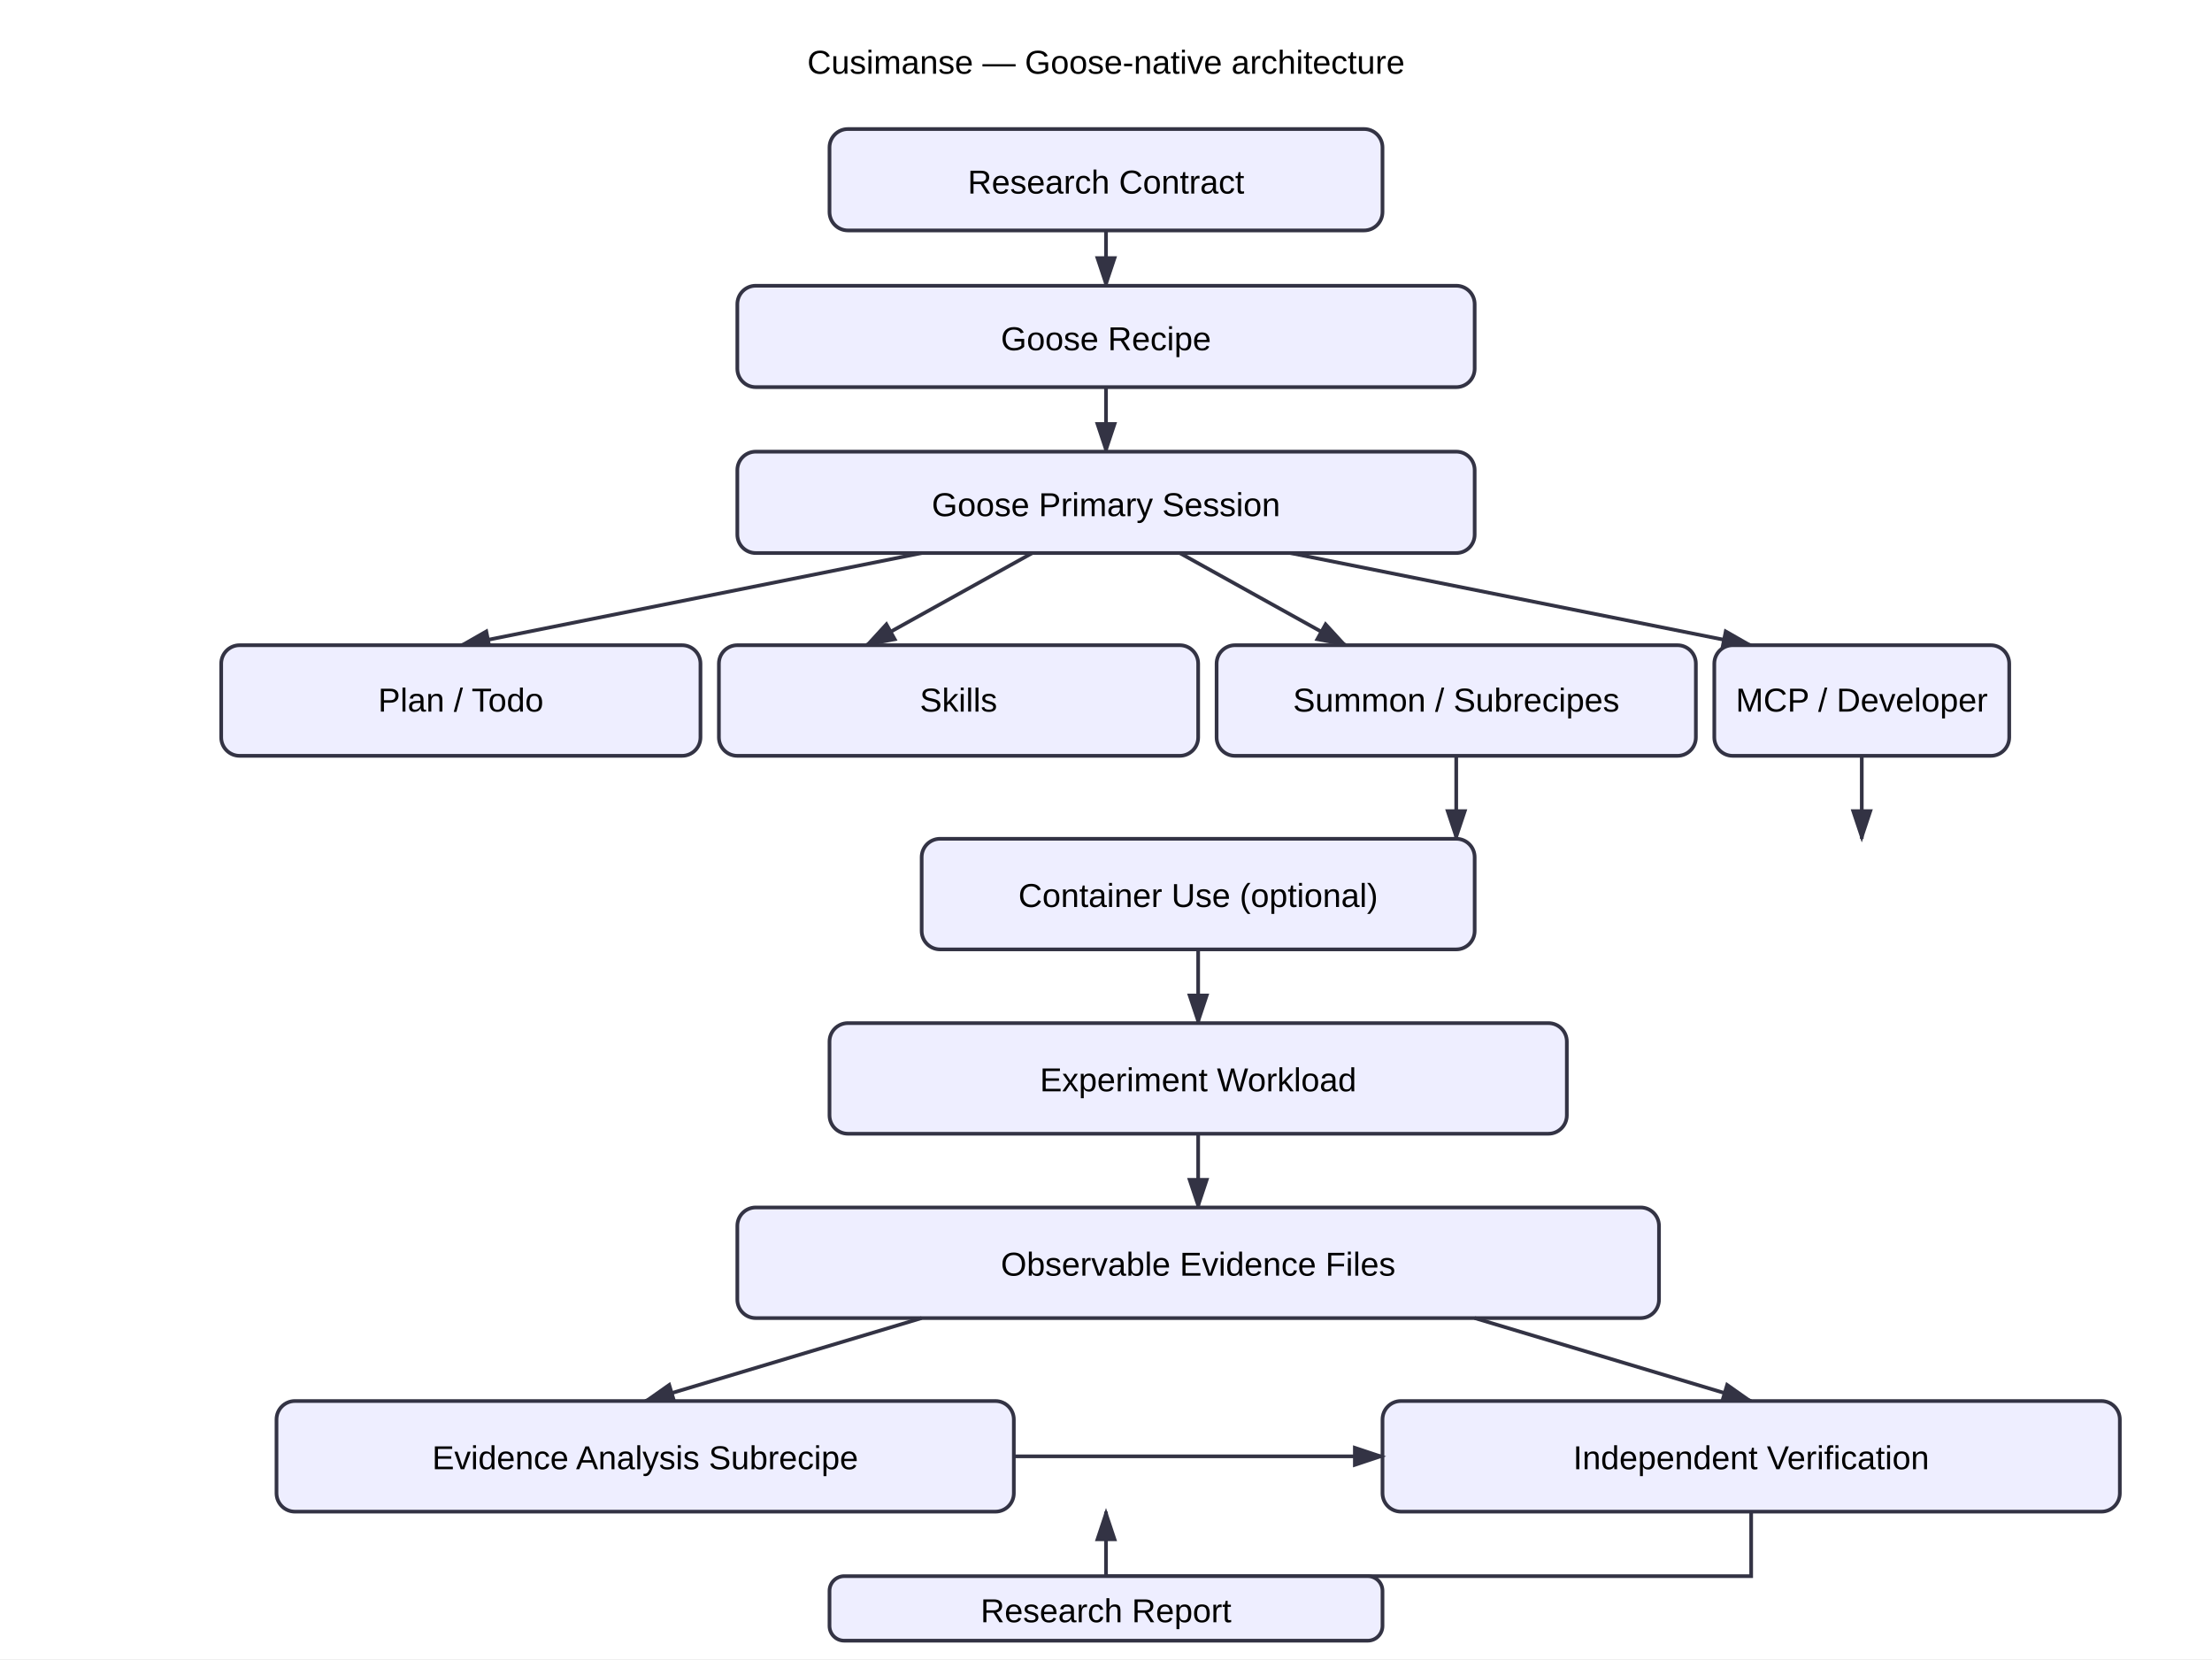
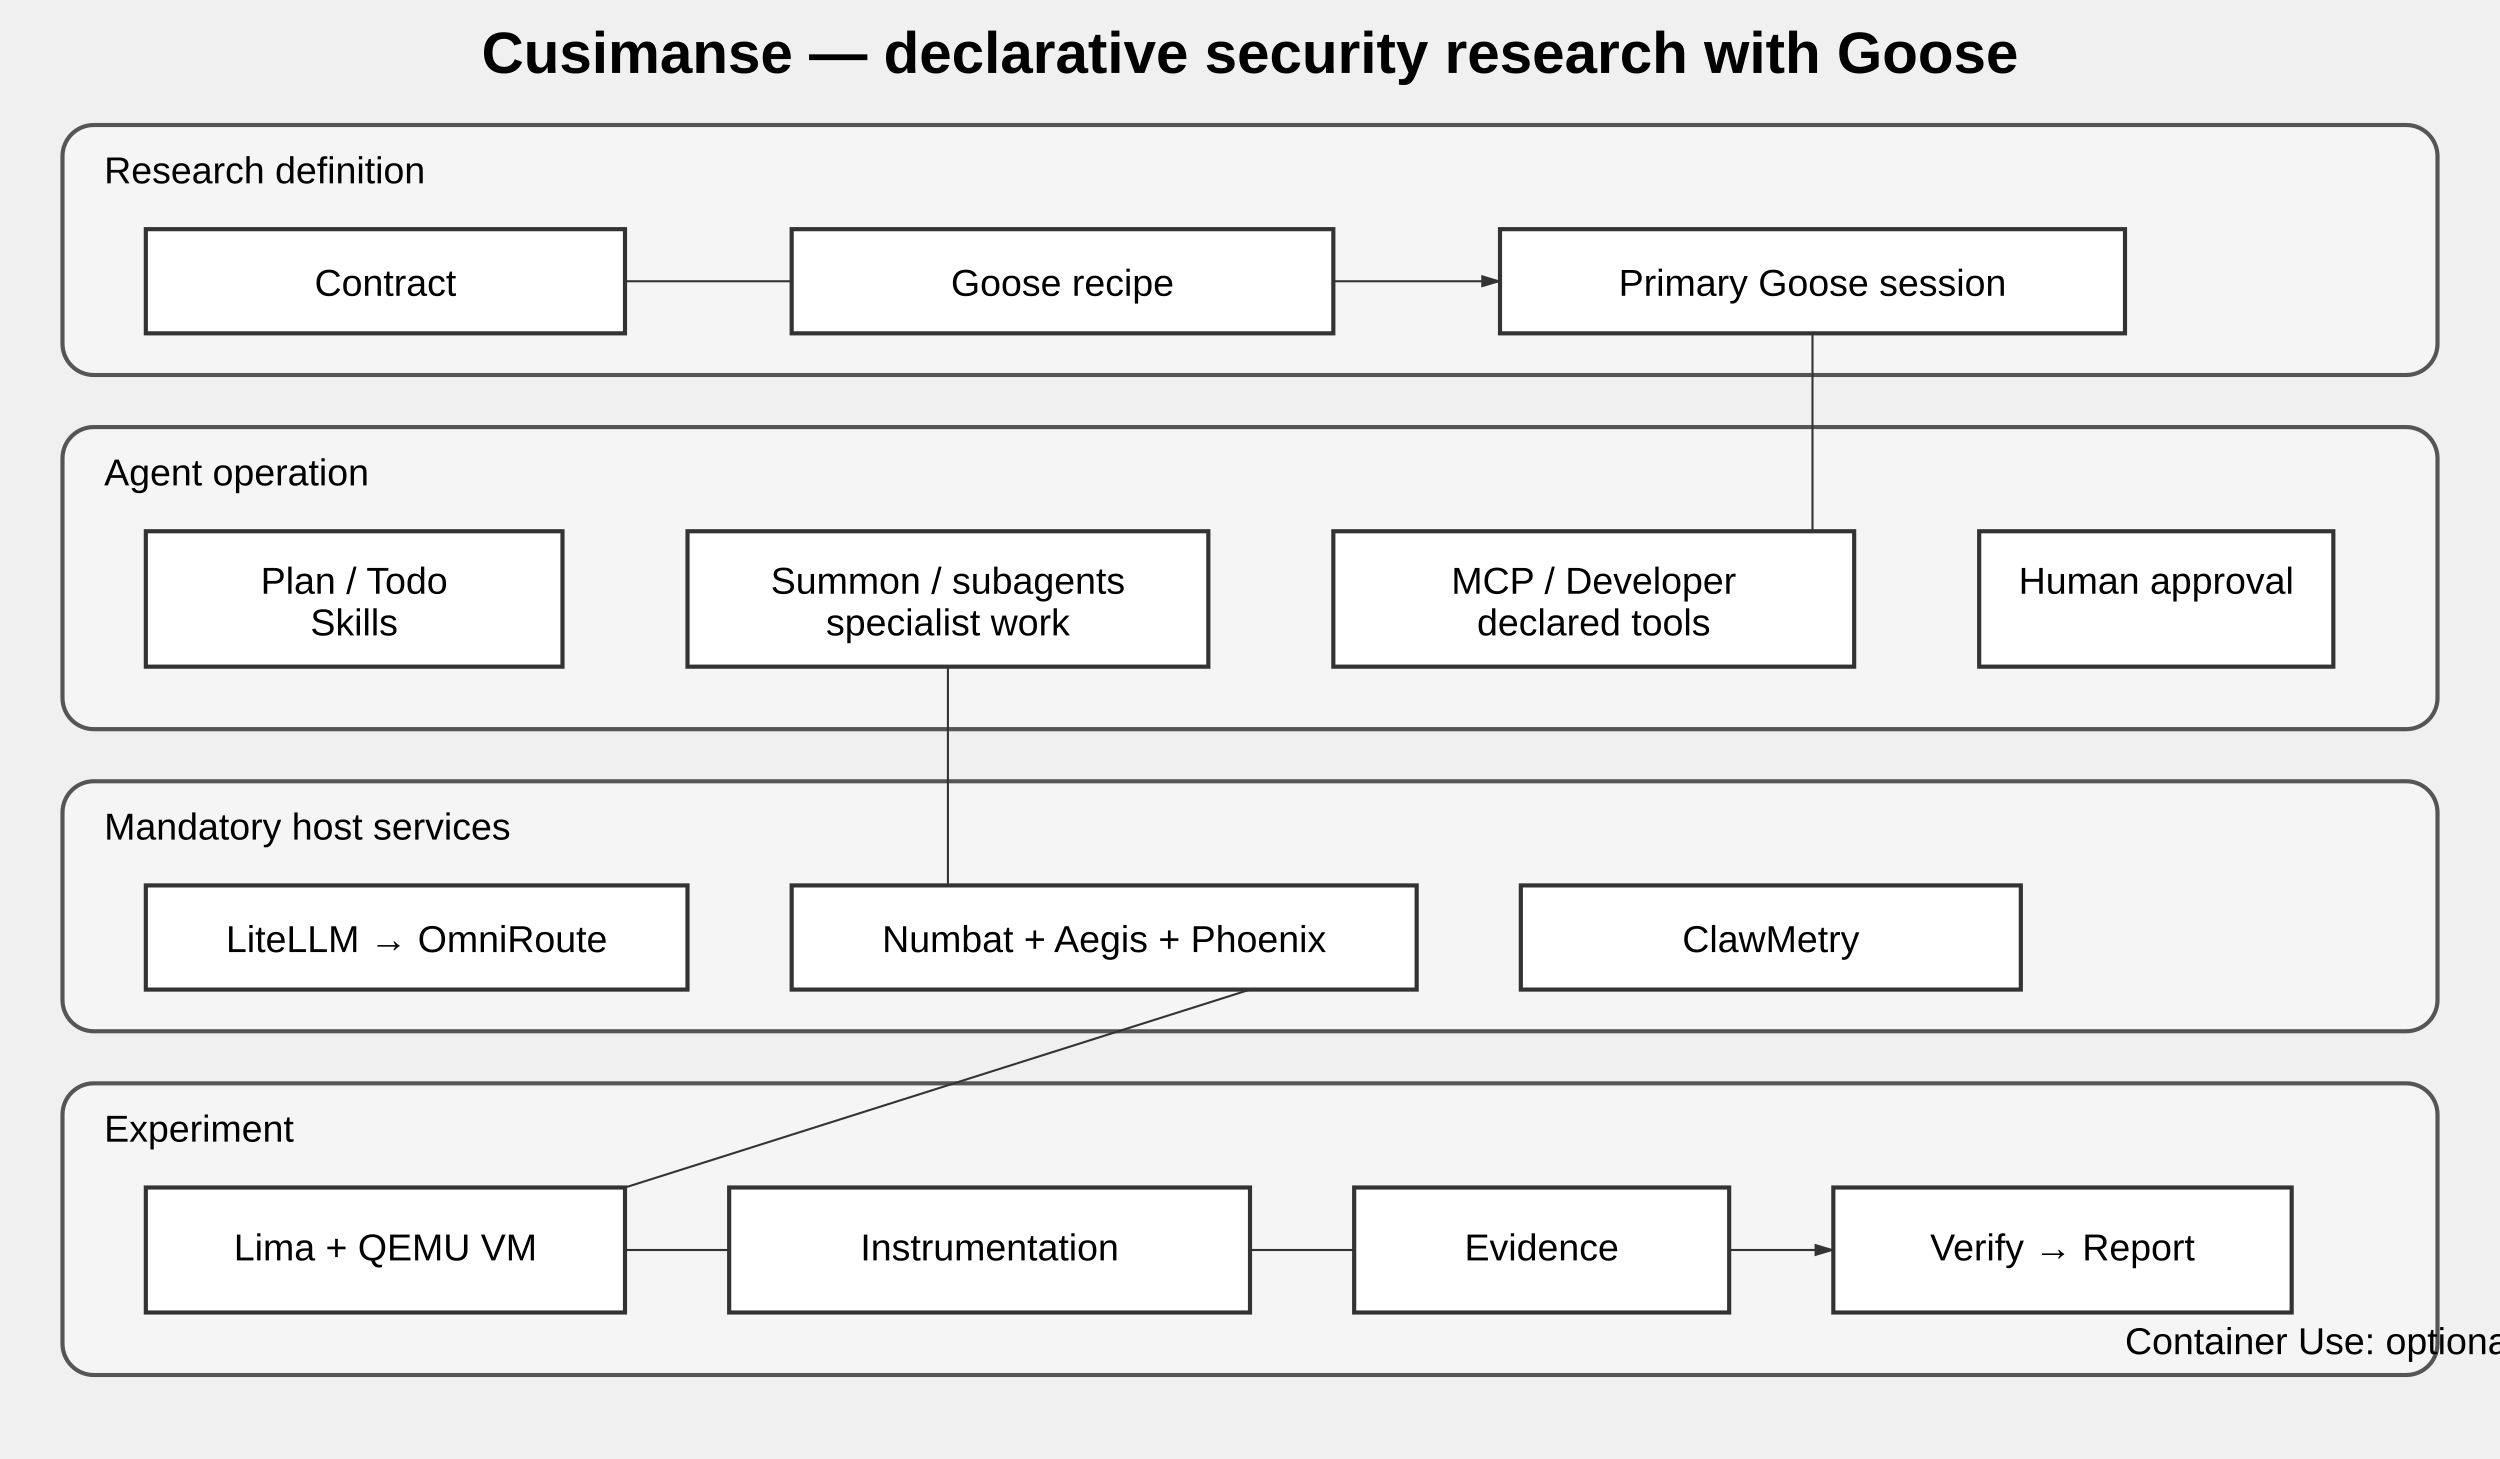
- <svg xmlns="http://www.w3.org/2000/svg" width="1200" height="900" viewBox="0 0 1200 900">
-   <style>text{font-family:Arial,sans-serif;font-size:18px} .b{fill:#eef;stroke:#334;stroke-width:2} .a{stroke:#334;stroke-width:2;fill:none;marker-end:url(#m)}</style>
+ <svg xmlns="http://www.w3.org/2000/svg" width="1200" height="700" viewBox="0 0 1200 700">
+   <style>text{font-family:Arial,sans-serif;font-size:18px}.title{font-size:28px;font-weight:700}.box{fill:white;stroke:#333;stroke-width:2}.plane{fill:#f5f5f5;stroke:#555;stroke-width:2}</style>
  <defs>
-     <marker id="m" markerWidth="10" markerHeight="10" refX="8" refY="3" orient="auto">
-       <path d="M0,0 L9,3 L0,6 z" fill="#334" />
+     <marker id="a" markerWidth="10" markerHeight="10" refX="9" refY="3" orient="auto">
+       <path d="M0,0 L10,3 L0,6z" fill="#333" />
    </marker>
  </defs>
-   <rect width="1200" height="900" fill="white" />
-   <text x="600" y="40" text-anchor="middle" font-size="28">Cusimanse — Goose-native architecture</text>
-   <rect class="b" x="450" y="70" width="300" height="55" rx="10" />
-   <text x="600" y="105" text-anchor="middle">Research Contract</text>
-   <path class="a" d="M600 125V155" />
-   <rect class="b" x="400" y="155" width="400" height="55" rx="10" />
-   <text x="600" y="190" text-anchor="middle">Goose Recipe</text>
-   <path class="a" d="M600 210V245" />
-   <rect class="b" x="400" y="245" width="400" height="55" rx="10" />
-   <text x="600" y="280" text-anchor="middle">Goose Primary Session</text>
-   <path class="a" d="M500 300L250 350" />
-   <path class="a" d="M560 300L470 350" />
-   <path class="a" d="M640 300L730 350" />
-   <path class="a" d="M700 300L950 350" />
-   <rect class="b" x="120" y="350" width="260" height="60" rx="10" />
-   <text x="250" y="386" text-anchor="middle">Plan / Todo</text>
-   <rect class="b" x="390" y="350" width="260" height="60" rx="10" />
-   <text x="520" y="386" text-anchor="middle">Skills</text>
-   <rect class="b" x="660" y="350" width="260" height="60" rx="10" />
-   <text x="790" y="386" text-anchor="middle">Summon / Subrecipes</text>
-   <rect class="b" x="930" y="350" width="160" height="60" rx="10" />
-   <text x="1010" y="386" text-anchor="middle">MCP / Developer</text>
-   <path class="a" d="M790 410V455" />
-   <path class="a" d="M1010 410V455" />
-   <rect class="b" x="500" y="455" width="300" height="60" rx="10" />
-   <text x="650" y="492" text-anchor="middle">Container Use (optional)</text>
-   <path class="a" d="M650 515V555" />
-   <rect class="b" x="450" y="555" width="400" height="60" rx="10" />
-   <text x="650" y="592" text-anchor="middle">Experiment Workload</text>
-   <path class="a" d="M650 615V655" />
-   <rect class="b" x="400" y="655" width="500" height="60" rx="10" />
-   <text x="650" y="692" text-anchor="middle">Observable Evidence Files</text>
-   <path class="a" d="M500 715L350 760" />
-   <path class="a" d="M800 715L950 760" />
-   <rect class="b" x="150" y="760" width="400" height="60" rx="10" />
-   <text x="350" y="797" text-anchor="middle">Evidence Analysis Subrecipe</text>
-   <rect class="b" x="750" y="760" width="400" height="60" rx="10" />
-   <text x="950" y="797" text-anchor="middle">Independent Verification</text>
-   <path class="a" d="M550 790H750" />
-   <path class="a" d="M950 820V855H600V820" />
-   <rect class="b" x="450" y="855" width="300" height="35" rx="8" />
-   <text x="600" y="880" text-anchor="middle">Research Report</text>
+   <text x="600" y="35" text-anchor="middle" class="title">Cusimanse — declarative security research with Goose</text>
+   <rect x="30" y="60" width="1140" height="120" rx="15" class="plane" />
+   <text x="50" y="88">Research definition</text>
+   <rect x="70" y="110" width="230" height="50" class="box" />
+   <text x="185" y="142" text-anchor="middle">Contract</text>
+   <rect x="380" y="110" width="260" height="50" class="box" />
+   <text x="510" y="142" text-anchor="middle">Goose recipe</text>
+   <rect x="720" y="110" width="300" height="50" class="box" />
+   <text x="870" y="142" text-anchor="middle">Primary Goose session</text>
+   <path d="M300 135H380M640 135H720" stroke="#333" marker-end="url(#a)" />
+   <rect x="30" y="205" width="1140" height="145" rx="15" class="plane" />
+   <text x="50" y="233">Agent operation</text>
+   <rect x="70" y="255" width="200" height="65" class="box" />
+   <text x="170" y="285" text-anchor="middle">Plan / Todo</text>
+   <text x="170" y="305" text-anchor="middle">Skills</text>
+   <rect x="330" y="255" width="250" height="65" class="box" />
+   <text x="455" y="285" text-anchor="middle">Summon / subagents</text>
+   <text x="455" y="305" text-anchor="middle">specialist work</text>
+   <rect x="640" y="255" width="250" height="65" class="box" />
+   <text x="765" y="285" text-anchor="middle">MCP / Developer</text>
+   <text x="765" y="305" text-anchor="middle">declared tools</text>
+   <rect x="950" y="255" width="170" height="65" class="box" />
+   <text x="1035" y="285" text-anchor="middle">Human approval</text>
+   <rect x="30" y="375" width="1140" height="120" rx="15" class="plane" />
+   <text x="50" y="403">Mandatory host services</text>
+   <rect x="70" y="425" width="260" height="50" class="box" />
+   <text x="200" y="457" text-anchor="middle">LiteLLM → OmniRoute</text>
+   <rect x="380" y="425" width="300" height="50" class="box" />
+   <text x="530" y="457" text-anchor="middle">Numbat + Aegis + Phoenix</text>
+   <rect x="730" y="425" width="240" height="50" class="box" />
+   <text x="850" y="457" text-anchor="middle">ClawMetry</text>
+   <rect x="30" y="520" width="1140" height="140" rx="15" class="plane" />
+   <text x="50" y="548">Experiment</text>
+   <rect x="70" y="570" width="230" height="60" class="box" />
+   <text x="185" y="605" text-anchor="middle">Lima + QEMU VM</text>
+   <rect x="350" y="570" width="250" height="60" class="box" />
+   <text x="475" y="605" text-anchor="middle">Instrumentation</text>
+   <rect x="650" y="570" width="180" height="60" class="box" />
+   <text x="740" y="605" text-anchor="middle">Evidence</text>
+   <rect x="880" y="570" width="220" height="60" class="box" />
+   <text x="990" y="605" text-anchor="middle">Verify → Report</text>
+   <path d="M870 160V255M455 320V425M600 475L300 570M300 600H350M600 600H650M830 600H880" stroke="#333" marker-end="url(#a)" />
+   <text x="1020" y="650" font-size="14">Container Use: optional</text>
</svg>
